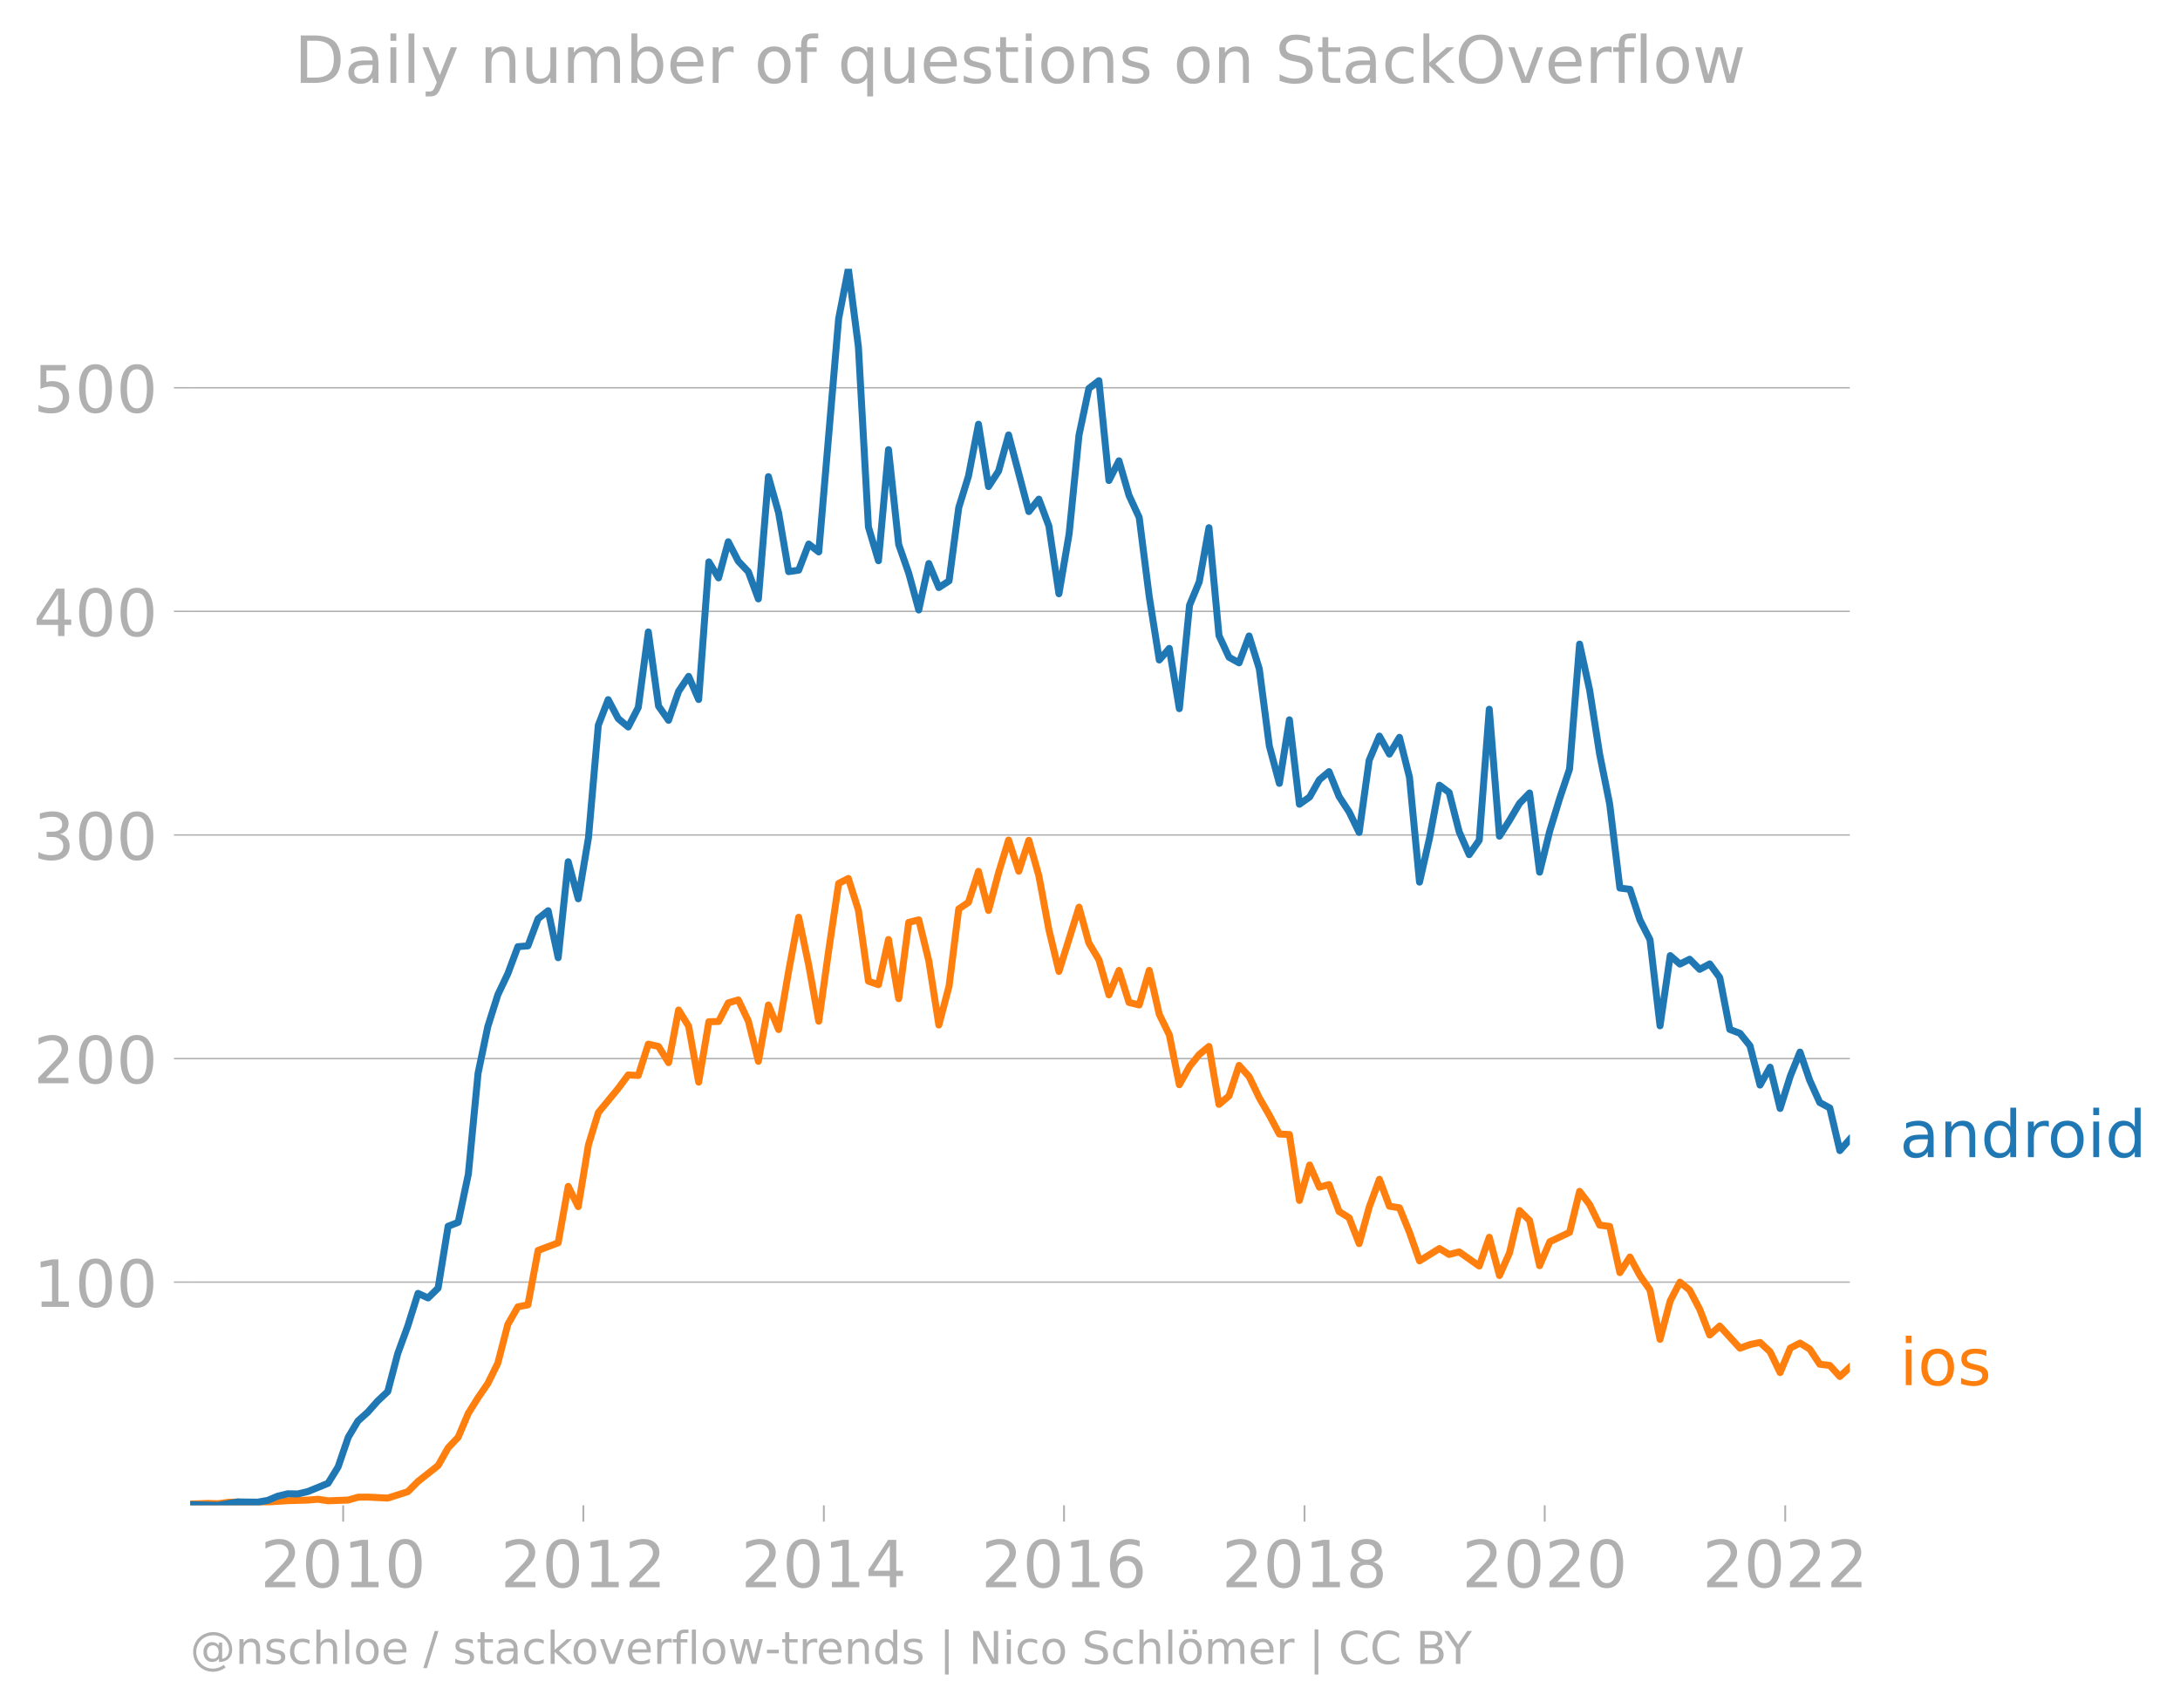
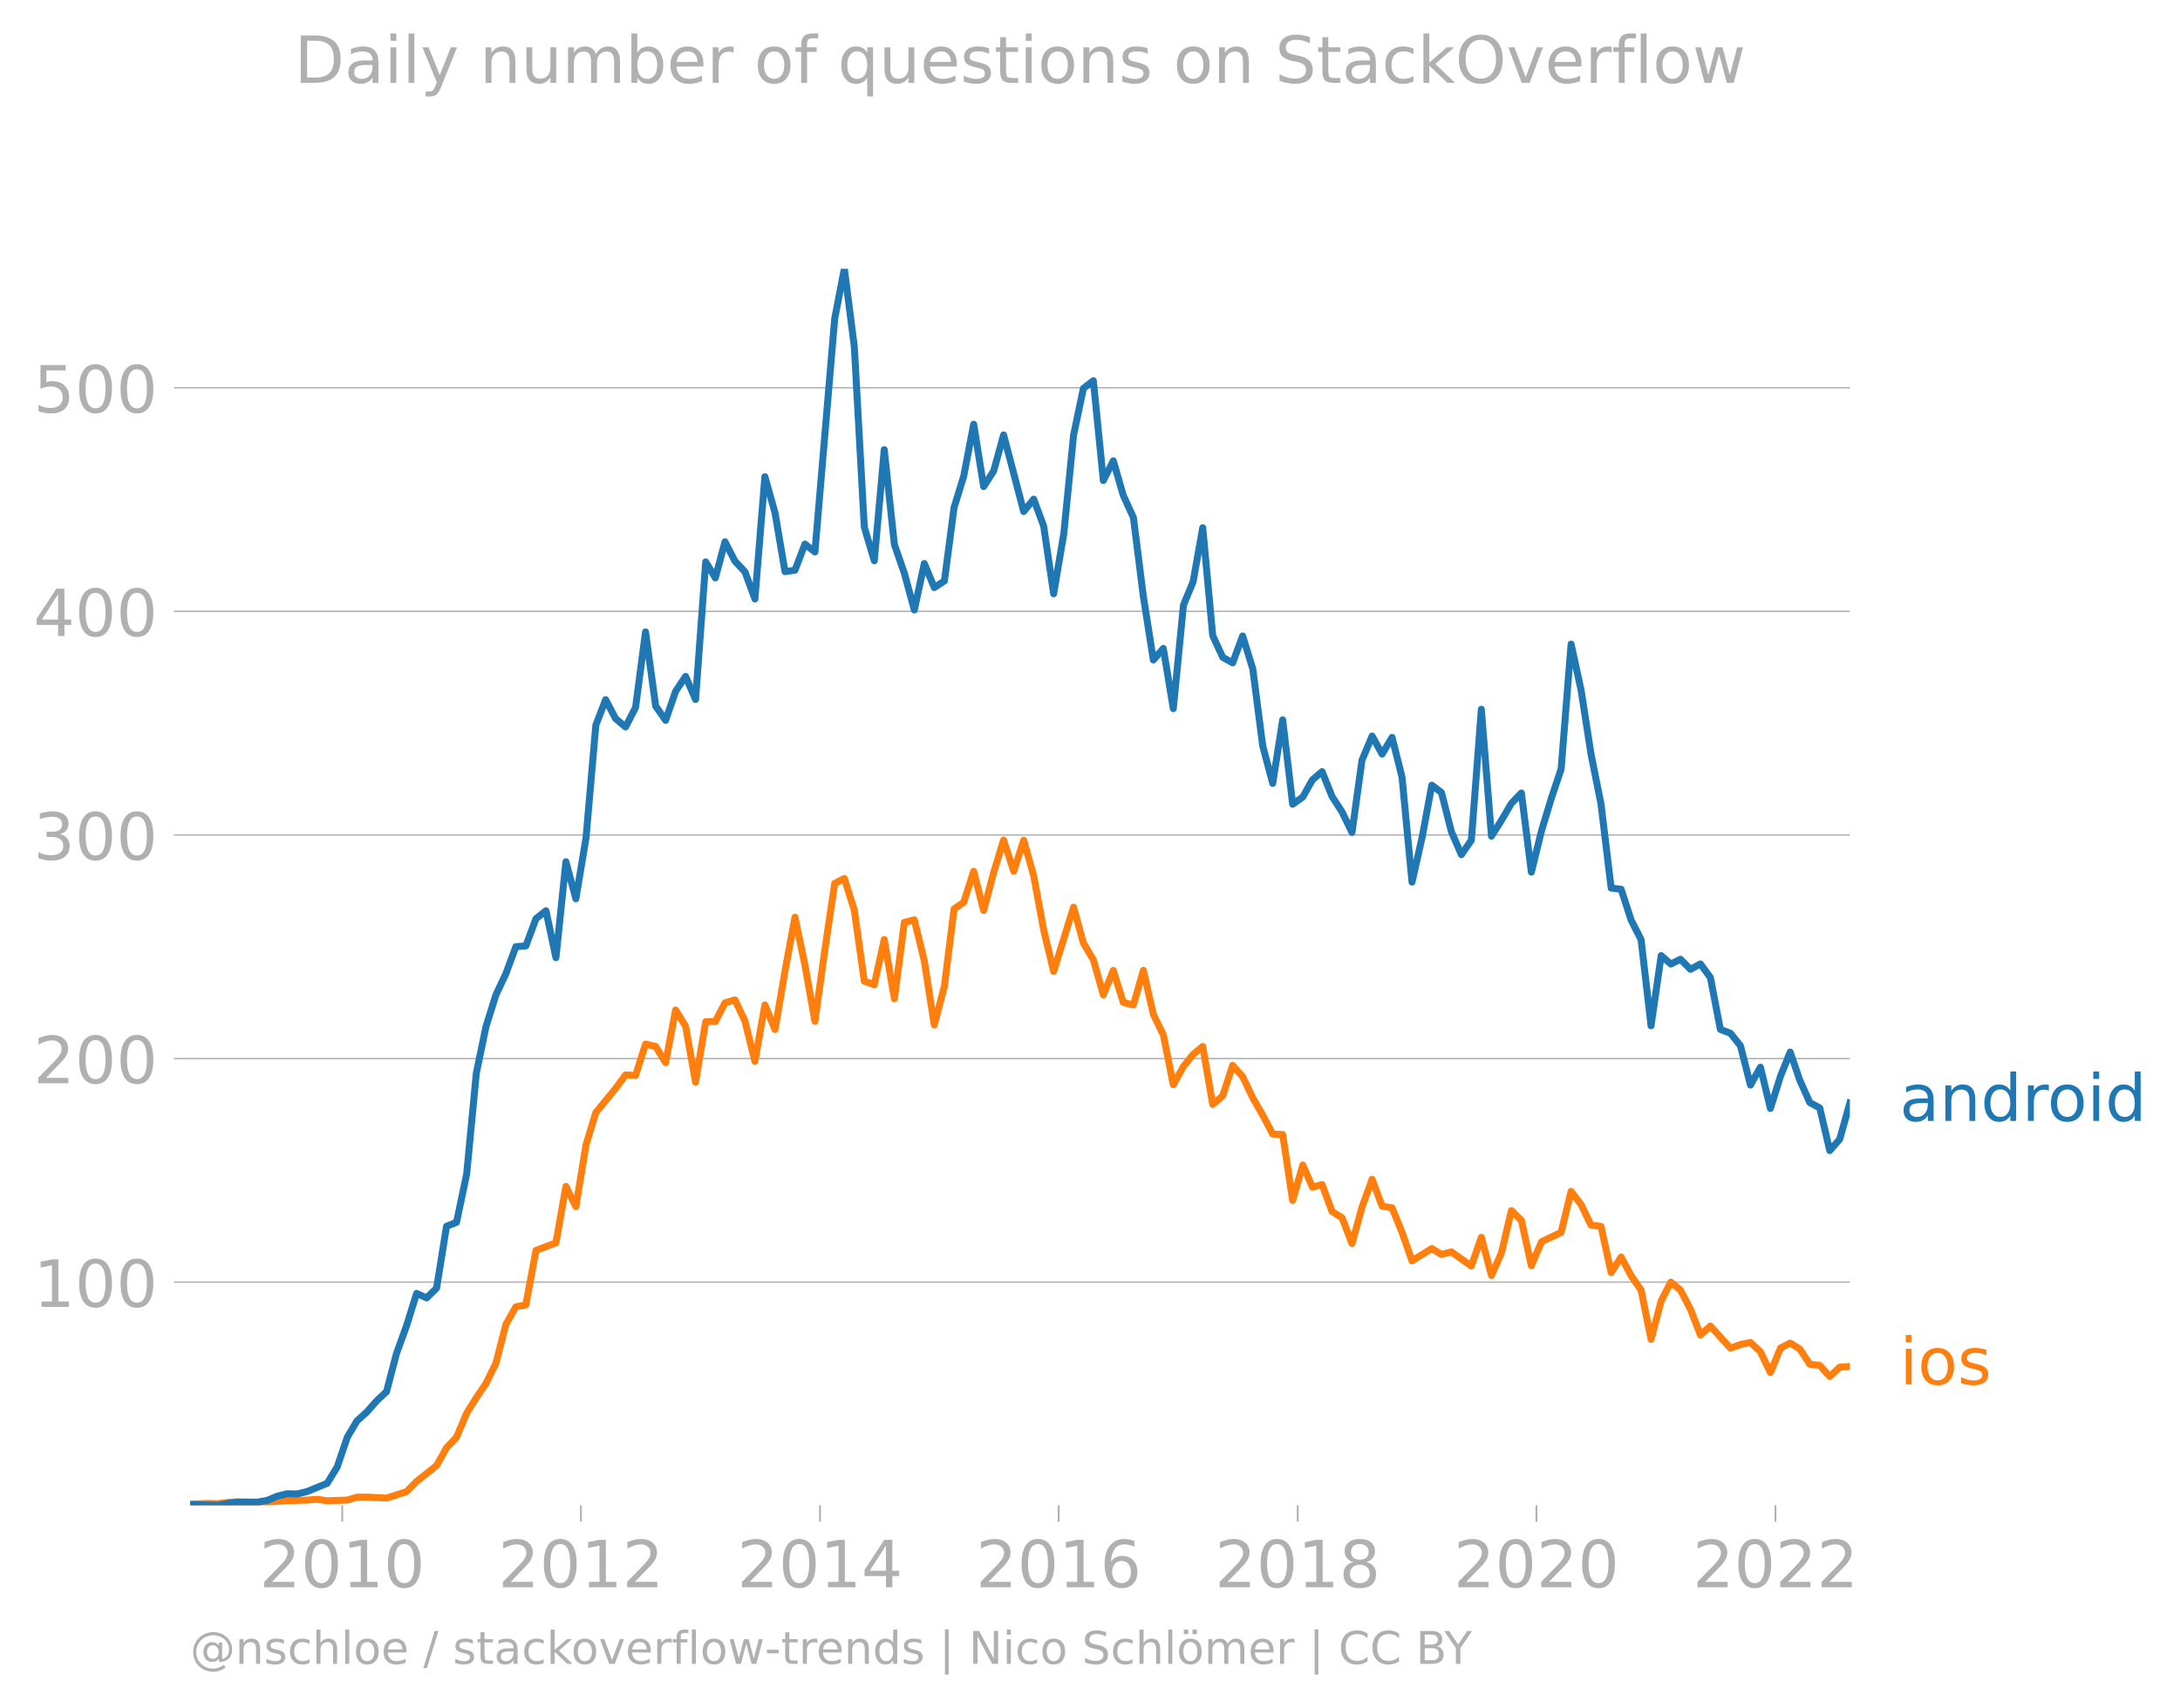
<svg xmlns="http://www.w3.org/2000/svg" xmlns:xlink="http://www.w3.org/1999/xlink" width="625.439" height="490.094" viewBox="0 0 469.08 367.57">
  <defs>
    <style>*{stroke-linejoin:round;stroke-linecap:butt}</style>
  </defs>
  <g id="figure_1">
    <path d="M0 367.57h469.08V0H0v367.57z" style="fill:none" id="patch_1" />
    <g id="axes_1">
      <path d="M40.922 323.95h357.12V57.838H40.923V323.95z" style="fill:none" id="patch_2" />
      <g id="matplotlib.axis_1">
        <g id="xtick_1">
          <g id="line2d_1">
            <defs>
-               <path id="m4c02240dfc" d="M0 0v3.5" style="stroke:#b0b0b0;stroke-width:.4" />
-             </defs>
-             <use xlink:href="#m4c02240dfc" x="73.842" y="323.95" style="fill:#b0b0b0;stroke:#b0b0b0;stroke-width:.4" />
-           </g>
-           <g style="fill:#b0b0b0" transform="matrix(.14 0 0 -.14 56.027 341.588)" id="text_1">
+               <path id="m4e373a9db2" d="M0 0v3.5" style="stroke:#b0b0b0;stroke-width:.4" />
+             </defs>
+             <use xlink:href="#m4e373a9db2" x="73.641" y="323.95" style="fill:#b0b0b0;stroke:#b0b0b0;stroke-width:.4" />
+           </g>
+           <g style="fill:#b0b0b0" transform="matrix(.14 0 0 -.14 55.826 341.588)" id="text_1">
            <defs>
              <path id="DejaVuSans-32" d="M1228 531h2203V0H469v531q359 372 979 998 621 627 780 809 303 340 423 576 121 236 121 464 0 372-261 606-261 235-680 235-297 0-627-103-329-103-704-313v638q381 153 712 231 332 78 607 78 725 0 1156-363 431-362 431-968 0-288-108-546-107-257-392-607-78-91-497-524-418-433-1181-1211z" transform="scale(.01563)" />
              <path id="DejaVuSans-30" d="M2034 4250q-487 0-733-480-245-479-245-1442 0-959 245-1439 246-480 733-480 491 0 736 480 246 480 246 1439 0 963-246 1442-245 480-736 480zm0 500q785 0 1199-621 414-620 414-1801 0-1178-414-1799Q2819-91 2034-91q-784 0-1198 620-414 621-414 1799 0 1181 414 1801 414 621 1198 621z" transform="scale(.01563)" />
              <path id="DejaVuSans-31" d="M794 531h1031v3560L703 3866v575l1116 225h631V531h1031V0H794v531z" transform="scale(.01563)" />
            </defs>
            <use xlink:href="#DejaVuSans-32" />
            <use xlink:href="#DejaVuSans-30" x="63.623" />
            <use xlink:href="#DejaVuSans-31" x="127.246" />
            <use xlink:href="#DejaVuSans-30" x="190.869" />
          </g>
        </g>
        <g id="xtick_2">
-           <use xlink:href="#m4c02240dfc" x="125.521" y="323.95" style="fill:#b0b0b0;stroke:#b0b0b0;stroke-width:.4" id="line2d_2" />
-           <g style="fill:#b0b0b0" transform="matrix(.14 0 0 -.14 107.706 341.588)" id="text_2">
+           <use xlink:href="#m4e373a9db2" x="125.005" y="323.95" style="fill:#b0b0b0;stroke:#b0b0b0;stroke-width:.4" id="line2d_2" />
+           <g style="fill:#b0b0b0" transform="matrix(.14 0 0 -.14 107.19 341.588)" id="text_2">
            <use xlink:href="#DejaVuSans-32" />
            <use xlink:href="#DejaVuSans-30" x="63.623" />
            <use xlink:href="#DejaVuSans-31" x="127.246" />
            <use xlink:href="#DejaVuSans-32" x="190.869" />
          </g>
        </g>
        <g id="xtick_3">
-           <use xlink:href="#m4c02240dfc" x="177.272" y="323.95" style="fill:#b0b0b0;stroke:#b0b0b0;stroke-width:.4" id="line2d_3" />
-           <g style="fill:#b0b0b0" transform="matrix(.14 0 0 -.14 159.457 341.588)" id="text_3">
+           <use xlink:href="#m4e373a9db2" x="176.439" y="323.95" style="fill:#b0b0b0;stroke:#b0b0b0;stroke-width:.4" id="line2d_3" />
+           <g style="fill:#b0b0b0" transform="matrix(.14 0 0 -.14 158.624 341.588)" id="text_3">
            <defs>
              <path id="DejaVuSans-34" d="M2419 4116 825 1625h1594v2491zm-166 550h794V1625h666v-525h-666V0h-628v1100H313v609l1940 2957z" transform="scale(.01563)" />
            </defs>
            <use xlink:href="#DejaVuSans-32" />
            <use xlink:href="#DejaVuSans-30" x="63.623" />
            <use xlink:href="#DejaVuSans-31" x="127.246" />
            <use xlink:href="#DejaVuSans-34" x="190.869" />
          </g>
        </g>
        <g id="xtick_4">
-           <use xlink:href="#m4c02240dfc" x="228.951" y="323.95" style="fill:#b0b0b0;stroke:#b0b0b0;stroke-width:.4" id="line2d_4" />
-           <g style="fill:#b0b0b0" transform="matrix(.14 0 0 -.14 211.136 341.588)" id="text_4">
+           <use xlink:href="#m4e373a9db2" x="227.803" y="323.95" style="fill:#b0b0b0;stroke:#b0b0b0;stroke-width:.4" id="line2d_4" />
+           <g style="fill:#b0b0b0" transform="matrix(.14 0 0 -.14 209.988 341.588)" id="text_4">
            <defs>
              <path id="DejaVuSans-36" d="M2113 2584q-425 0-674-291-248-290-248-796 0-503 248-796 249-292 674-292t673 292q248 293 248 796 0 506-248 796-248 291-673 291zm1253 1979v-575q-238 112-480 171-242 60-480 60-625 0-955-422-329-422-376-1275 184 272 462 417 279 145 613 145 703 0 1111-427 408-426 408-1160 0-719-425-1154Q2819-91 2113-91q-810 0-1238 620-428 621-428 1799 0 1106 525 1764t1409 658q238 0 480-47t505-140z" transform="scale(.01563)" />
            </defs>
            <use xlink:href="#DejaVuSans-32" />
            <use xlink:href="#DejaVuSans-30" x="63.623" />
            <use xlink:href="#DejaVuSans-31" x="127.246" />
            <use xlink:href="#DejaVuSans-36" x="190.869" />
          </g>
        </g>
        <g id="xtick_5">
-           <use xlink:href="#m4c02240dfc" x="280.702" y="323.95" style="fill:#b0b0b0;stroke:#b0b0b0;stroke-width:.4" id="line2d_5" />
-           <g style="fill:#b0b0b0" transform="matrix(.14 0 0 -.14 262.887 341.588)" id="text_5">
+           <use xlink:href="#m4e373a9db2" x="279.237" y="323.95" style="fill:#b0b0b0;stroke:#b0b0b0;stroke-width:.4" id="line2d_5" />
+           <g style="fill:#b0b0b0" transform="matrix(.14 0 0 -.14 261.422 341.588)" id="text_5">
            <defs>
              <path id="DejaVuSans-38" d="M2034 2216q-450 0-708-241-257-241-257-662 0-422 257-663 258-241 708-241t709 242q260 243 260 662 0 421-258 662-257 241-711 241zm-631 268q-406 100-633 378-226 279-226 679 0 559 398 884 399 325 1092 325 697 0 1094-325t397-884q0-400-227-679-226-278-629-378 456-106 710-416 255-309 255-755 0-679-414-1042Q2806-91 2034-91q-771 0-1186 362-414 363-414 1042 0 446 256 755 257 310 713 416zm-231 997q0-362 226-565 227-203 636-203 407 0 636 203 230 203 230 565 0 363-230 566-229 203-636 203-409 0-636-203-226-203-226-566z" transform="scale(.01563)" />
            </defs>
            <use xlink:href="#DejaVuSans-32" />
            <use xlink:href="#DejaVuSans-30" x="63.623" />
            <use xlink:href="#DejaVuSans-31" x="127.246" />
            <use xlink:href="#DejaVuSans-38" x="190.869" />
          </g>
        </g>
        <g id="xtick_6">
-           <use xlink:href="#m4c02240dfc" x="332.381" y="323.95" style="fill:#b0b0b0;stroke:#b0b0b0;stroke-width:.4" id="line2d_6" />
-           <g style="fill:#b0b0b0" transform="matrix(.14 0 0 -.14 314.566 341.588)" id="text_6">
+           <use xlink:href="#m4e373a9db2" x="330.601" y="323.95" style="fill:#b0b0b0;stroke:#b0b0b0;stroke-width:.4" id="line2d_6" />
+           <g style="fill:#b0b0b0" transform="matrix(.14 0 0 -.14 312.786 341.588)" id="text_6">
            <use xlink:href="#DejaVuSans-32" />
            <use xlink:href="#DejaVuSans-30" x="63.623" />
            <use xlink:href="#DejaVuSans-32" x="127.246" />
            <use xlink:href="#DejaVuSans-30" x="190.869" />
          </g>
        </g>
        <g id="xtick_7">
-           <use xlink:href="#m4c02240dfc" x="384.131" y="323.95" style="fill:#b0b0b0;stroke:#b0b0b0;stroke-width:.4" id="line2d_7" />
-           <g style="fill:#b0b0b0" transform="matrix(.14 0 0 -.14 366.316 341.588)" id="text_7">
+           <use xlink:href="#m4e373a9db2" x="382.035" y="323.95" style="fill:#b0b0b0;stroke:#b0b0b0;stroke-width:.4" id="line2d_7" />
+           <g style="fill:#b0b0b0" transform="matrix(.14 0 0 -.14 364.22 341.588)" id="text_7">
            <use xlink:href="#DejaVuSans-32" />
            <use xlink:href="#DejaVuSans-30" x="63.623" />
            <use xlink:href="#DejaVuSans-32" x="127.246" />
            <use xlink:href="#DejaVuSans-32" x="190.869" />
          </g>
        </g>
      </g>
      <g id="matplotlib.axis_2">
        <g id="ytick_1">
-           <path d="M40.922 275.924h357.12" clip-path="url(#p62a79c905d)" style="fill:none;stroke:#b0b0b0;stroke-width:.3;stroke-linecap:square" id="line2d_8" />
+           <path d="M40.922 275.924h357.12" clip-path="url(#p95ccae3b66)" style="fill:none;stroke:#b0b0b0;stroke-width:.3;stroke-linecap:square" id="line2d_8" />
          <g id="line2d_9">
            <defs>
-               <path id="m054d9aa430" d="M0 0h-3.5" style="stroke:#b0b0b0;stroke-width:.3" />
-             </defs>
-             <use xlink:href="#m054d9aa430" x="40.922" y="275.924" style="fill:#b0b0b0;stroke:#b0b0b0;stroke-width:.3" />
+               <path id="mbdb2535a47" d="M0 0h-3.5" style="stroke:#b0b0b0;stroke-width:.3" />
+             </defs>
+             <use xlink:href="#mbdb2535a47" x="40.922" y="275.924" style="fill:#b0b0b0;stroke:#b0b0b0;stroke-width:.3" />
          </g>
          <g style="fill:#b0b0b0" transform="matrix(.14 0 0 -.14 7.2 281.243)" id="text_8">
            <use xlink:href="#DejaVuSans-31" />
            <use xlink:href="#DejaVuSans-30" x="63.623" />
            <use xlink:href="#DejaVuSans-30" x="127.246" />
          </g>
        </g>
        <g id="ytick_2">
-           <path d="M40.922 227.806h357.12" clip-path="url(#p62a79c905d)" style="fill:none;stroke:#b0b0b0;stroke-width:.3;stroke-linecap:square" id="line2d_10" />
-           <use xlink:href="#m054d9aa430" x="40.922" y="227.806" style="fill:#b0b0b0;stroke:#b0b0b0;stroke-width:.3" id="line2d_11" />
+           <path d="M40.922 227.806h357.12" clip-path="url(#p95ccae3b66)" style="fill:none;stroke:#b0b0b0;stroke-width:.3;stroke-linecap:square" id="line2d_10" />
+           <use xlink:href="#mbdb2535a47" x="40.922" y="227.806" style="fill:#b0b0b0;stroke:#b0b0b0;stroke-width:.3" id="line2d_11" />
          <g style="fill:#b0b0b0" transform="matrix(.14 0 0 -.14 7.2 233.124)" id="text_9">
            <use xlink:href="#DejaVuSans-32" />
            <use xlink:href="#DejaVuSans-30" x="63.623" />
            <use xlink:href="#DejaVuSans-30" x="127.246" />
          </g>
        </g>
        <g id="ytick_3">
-           <path d="M40.922 179.687h357.12" clip-path="url(#p62a79c905d)" style="fill:none;stroke:#b0b0b0;stroke-width:.3;stroke-linecap:square" id="line2d_12" />
-           <use xlink:href="#m054d9aa430" x="40.922" y="179.687" style="fill:#b0b0b0;stroke:#b0b0b0;stroke-width:.3" id="line2d_13" />
+           <path d="M40.922 179.687h357.12" clip-path="url(#p95ccae3b66)" style="fill:none;stroke:#b0b0b0;stroke-width:.3;stroke-linecap:square" id="line2d_12" />
+           <use xlink:href="#mbdb2535a47" x="40.922" y="179.687" style="fill:#b0b0b0;stroke:#b0b0b0;stroke-width:.3" id="line2d_13" />
          <g style="fill:#b0b0b0" transform="matrix(.14 0 0 -.14 7.2 185.006)" id="text_10">
            <defs>
              <path id="DejaVuSans-33" d="M2597 2516q453-97 707-404 255-306 255-756 0-690-475-1069Q2609-91 1734-91q-293 0-604 58T488 141v609q262-153 574-231 313-78 654-78 593 0 904 234t311 681q0 413-289 645-289 233-804 233h-544v519h569q465 0 712 186t247 536q0 359-255 551-254 193-729 193-260 0-557-57-297-56-653-174v562q360 100 674 150t592 50q719 0 1137-327 419-326 419-882 0-388-222-655t-631-370z" transform="scale(.01563)" />
            </defs>
            <use xlink:href="#DejaVuSans-33" />
            <use xlink:href="#DejaVuSans-30" x="63.623" />
            <use xlink:href="#DejaVuSans-30" x="127.246" />
          </g>
        </g>
        <g id="ytick_4">
-           <path d="M40.922 131.568h357.12" clip-path="url(#p62a79c905d)" style="fill:none;stroke:#b0b0b0;stroke-width:.3;stroke-linecap:square" id="line2d_14" />
-           <use xlink:href="#m054d9aa430" x="40.922" y="131.568" style="fill:#b0b0b0;stroke:#b0b0b0;stroke-width:.3" id="line2d_15" />
+           <path d="M40.922 131.568h357.12" clip-path="url(#p95ccae3b66)" style="fill:none;stroke:#b0b0b0;stroke-width:.3;stroke-linecap:square" id="line2d_14" />
+           <use xlink:href="#mbdb2535a47" x="40.922" y="131.568" style="fill:#b0b0b0;stroke:#b0b0b0;stroke-width:.3" id="line2d_15" />
          <g style="fill:#b0b0b0" transform="matrix(.14 0 0 -.14 7.2 136.887)" id="text_11">
            <use xlink:href="#DejaVuSans-34" />
            <use xlink:href="#DejaVuSans-30" x="63.623" />
            <use xlink:href="#DejaVuSans-30" x="127.246" />
          </g>
        </g>
        <g id="ytick_5">
-           <path d="M40.922 83.45h357.12" clip-path="url(#p62a79c905d)" style="fill:none;stroke:#b0b0b0;stroke-width:.3;stroke-linecap:square" id="line2d_16" />
-           <use xlink:href="#m054d9aa430" x="40.922" y="83.449" style="fill:#b0b0b0;stroke:#b0b0b0;stroke-width:.3" id="line2d_17" />
+           <path d="M40.922 83.45h357.12" clip-path="url(#p95ccae3b66)" style="fill:none;stroke:#b0b0b0;stroke-width:.3;stroke-linecap:square" id="line2d_16" />
+           <use xlink:href="#mbdb2535a47" x="40.922" y="83.449" style="fill:#b0b0b0;stroke:#b0b0b0;stroke-width:.3" id="line2d_17" />
          <g style="fill:#b0b0b0" transform="matrix(.14 0 0 -.14 7.2 88.768)" id="text_12">
            <defs>
              <path id="DejaVuSans-35" d="M691 4666h2478v-532H1269V2991q137 47 274 70 138 23 276 23 781 0 1237-428 457-428 457-1159 0-753-469-1171Q2575-91 1722-91q-294 0-599 50Q819 9 494 109v635q281-153 581-228t634-75q541 0 856 284 316 284 316 772 0 487-316 771-315 285-856 285-253 0-505-56-251-56-513-175v2344z" transform="scale(.01563)" />
            </defs>
            <use xlink:href="#DejaVuSans-35" />
            <use xlink:href="#DejaVuSans-30" x="63.623" />
            <use xlink:href="#DejaVuSans-30" x="127.246" />
          </g>
        </g>
      </g>
-       <path d="m40.922 323.682 3.823-.136 2.16.062 2.194-.295 2.089-.078 2.088.265 8.637-.544 4.354-.132 2.159-.178 2.16.338 4.353-.167 2.088-.613 2.089-.024 4.318.218 4.319-1.382 2.194-2.204 4.319-3.415 2.159-3.817 2.16-2.283 2.194-5.169 2.088-3.337 2.089-3.043 2.159-4.389 2.159-8.339 2.16-3.787 2.158-.42 2.195-11.719 4.319-1.63 2.159-12.15 2.159 4.359 2.195-13.303 2.123-6.933 4.283-5.2 2.16-2.908 2.159.118 2.16-6.746 2.194.497 2.159 3.49 2.16-11.329 2.158 3.485 2.16 12.037 2.194-13.007 2.089-.042 2.088-4.01 2.16-.64 2.158 4.552 2.16 8.665 2.159-12.126 2.194 5.293 2.16-12.559 2.159-11.61 2.16 10.31 2.158 12.074 2.195-15.616 2.088-14.047 2.089-1.071 2.159 6.824 2.16 15.28 2.158.76 2.16-9.717 2.194 12.728 2.16-16.42 2.159-.546 2.159 8.822 2.16 13.81 2.194-8.351 2.088-16.62 2.089-1.432 2.159-6.67 2.159 8.424 2.16-8.12 2.158-7.03 2.195 6.705 2.16-6.652 2.158 7.63 2.16 11.617 2.159 8.966 4.318-13.82 2.124 7.704 2.16 3.614 2.159 7.546 2.159-5.252 2.159 6.882 2.195.544 2.159-7.442 2.159 9.46 2.16 4.414 2.158 10.735 2.195-3.927 2.088-2.584 2.089-1.731 2.16 12.472 2.158-1.824 2.16-6.565 2.159 2.405 2.194 4.58 2.16 3.73 2.159 4.061 2.159.093 2.16 14.188 2.194-7.622 2.088 4.775 2.089-.568 2.159 5.796 2.16 1.344 2.158 5.569 2.16-7.82 2.194-6.022 2.16 5.79 2.159.34 2.159 5.29 2.159 6.135 4.283-2.656 2.088 1.275 2.16-.552 4.318 3.048 2.16-6.19 2.194 8.226 2.16-4.875 2.158-9.095 2.16 2.134 2.159 9.725 2.194-5.153 4.248-2.018 2.16-8.826 2.158 2.834 2.16 4.432 2.159.272 2.195 9.95 2.159-3.357 2.159 4.008 2.16 3.081 2.158 10.625 2.195-8.289 2.088-4.02 2.089 1.708 2.16 4.115 2.158 5.555 2.16-1.93 4.353 4.77 2.16-.793 2.159-.448 2.159 2.004 2.16 4.484 2.194-5.278 2.088-1.074 2.089 1.292 2.159 3.255 2.16.268 2.158 2.378 2.16-2.005h0" clip-path="url(#p62a79c905d)" style="fill:none;stroke:#ff7f0e;stroke-width:1.5;stroke-linecap:square" id="line2d_18" />
-       <path d="m40.922 323.802 5.983.148 4.283-.732 4.247.055 2.16-.379 2.159-.904 2.159-.524 2.195.031 2.159-.518 4.318-1.764 2.16-3.507 2.194-6.411 2.088-3.505 2.089-1.866 2.159-2.435 2.16-2.02 2.158-8.213 2.16-5.912 2.194-7 2.16.979 2.159-2.112 2.159-13.318 2.16-.839 2.194-10.384 2.088-21.687 2.089-10.04 2.159-6.853 2.159-4.556 2.16-5.806 2.158-.17 2.195-5.852 2.16-1.709 2.159 10.107 2.159-20.661 2.159 7.979 2.195-13.116 2.123-24.233 2.124-5.508 2.16 4.082 2.159 1.801 2.159-4.207 2.16-16.251 2.194 15.957 2.159 3.069 2.16-6.251 2.158-3.212 2.16 4.981 2.194-29.616 2.089 3.447 2.088-7.778 2.16 4.184 2.158 2.273 2.16 5.843 2.159-26.316 2.194 7.792 2.16 12.654 2.159-.314 2.16-5.62 2.158 1.693 4.283-50.211 2.089-10.73 2.159 16.775 2.16 38.81 2.158 7.255 2.16-23.91 2.194 20.412 2.16 6.177 2.159 7.917 2.159-10.002 2.16 5.175 2.194-1.428 2.088-15.774 2.089-6.764 2.159-11.187 2.159 13.422 2.16-3.333 2.158-7.781 4.354 16.49 2.16-2.675 2.159 5.787 2.159 14.578 2.194-12.884 2.124-21.243 2.124-10.065 2.16-1.663 2.159 21.485 2.159-4.243 2.159 7.44 2.195 4.766 2.159 17.034 2.159 13.622 2.16-2.49 2.158 12.967 2.195-22.274 2.088-5.023 2.089-11.648 2.16 23.219 2.158 4.66 2.16 1.21 2.159-5.79 2.194 7.078 2.16 16.597 2.159 8.052 2.159-13.682 2.16 18.168 2.194-1.552 2.088-3.71 2.089-1.754 2.159 5.352 2.16 3.31 2.158 4.421 2.16-15.535 2.194-5.2 2.16 3.878 2.159-3.599 2.159 8.587 2.159 22.566 2.195-9.67 2.088-11.188 2.088 1.564 2.16 8.453 2.159 4.927 2.16-3.114 2.158-28.178 2.195 27.319 2.16-3.408 2.158-3.655 2.16-2.231 2.159 17.04 2.194-8.91 2.124-6.965 2.124-6.322 2.16-26.89 2.158 9.877 2.16 13.829 2.159 10.727 2.195 18.068 2.159.269 2.159 6.607 2.16 4.235 2.158 18.536 2.195-15.103 2.088 1.82 2.089-1.043 2.16 2.174 2.158-1.166 2.16 2.93 2.159 11.165 2.194.838 2.16 2.69 2.159 8.455 2.159-3.852 2.16 8.88 2.194-6.969 2.088-5.163 2.089 6.08 2.159 4.775 2.16 1.17 2.158 9.175 2.16-2.455h0" clip-path="url(#p62a79c905d)" style="fill:none;stroke:#1f77b4;stroke-width:1.5;stroke-linecap:square" id="line2d_19" />
-       <g style="fill:#1f77b4" transform="matrix(.14 0 0 -.14 408.756 249.022)" id="text_13">
+       <path d="m40.922 323.682 3.8-.136 2.146.062 2.181-.295 2.076-.078 2.076.265 8.584-.544 4.327-.132 2.146-.178 2.146.338 4.327-.167 2.076-.613 2.076-.024 4.292.218 4.292-1.382 2.18-2.204 4.293-3.415 2.146-3.817 2.146-2.283 2.181-5.169 2.076-3.337 2.076-3.043 2.146-4.389 2.146-8.339 2.146-3.787 2.146-.42 2.18-11.719 4.293-1.63 2.146-12.15 2.146 4.359 2.181-13.303 2.111-6.933 4.257-5.2 2.146-2.908 2.146.118 2.146-6.746 2.181.497 2.146 3.49 2.146-11.329 2.146 3.485 2.146 12.037 2.181-13.007 2.076-.042 2.076-4.01 2.146-.64 2.146 4.552 2.146 8.665 2.146-12.126 2.181 5.293 2.146-12.559 2.146-11.61 2.146 10.31 2.146 12.074 2.181-15.616 2.076-14.047 2.076-1.071 2.146 6.824 2.146 15.28 2.146.76 2.146-9.717 2.181 12.728 2.146-16.42 2.146-.546 2.146 8.822 2.146 13.81 2.181-8.351 2.076-16.62 2.076-1.432 2.146-6.67 2.146 8.424 2.146-8.12 2.146-7.03 2.181 6.705 2.146-6.652 2.146 7.63 2.146 11.617 2.146 8.966 4.292-13.82 2.111 7.704 2.146 3.614 2.146 7.546 2.146-5.252 2.146 6.882 2.181.544 2.146-7.442 2.146 9.46 2.146 4.414 2.146 10.735 2.182-3.927 2.075-2.584 2.076-1.731 2.146 12.472 2.146-1.824 2.146-6.565 2.146 2.405 2.181 4.58 2.146 3.73 2.146 4.061 2.146.093 2.146 14.188 2.182-7.622 2.075 4.775 2.076-.568 2.146 5.796 2.146 1.344 2.146 5.569 2.146-7.82 2.181-6.022 2.146 5.79 2.146.34 2.146 5.29 2.146 6.135 4.257-2.656 2.076 1.275 2.146-.552 4.292 3.048 2.146-6.19 2.181 8.226 2.146-4.875 2.146-9.095 2.146 2.134 2.146 9.725 2.182-5.153 4.221-2.018 2.146-8.826 2.146 2.834 2.146 4.432 2.146.272 2.182 9.95 2.146-3.357 2.146 4.008 2.146 3.081 2.146 10.625 2.18-8.289 2.077-4.02 2.075 1.708 2.146 4.115 2.146 5.555 2.146-1.93 4.328 4.77 2.146-.793 2.146-.448 2.146 2.004 2.146 4.484 2.18-5.278 2.077-1.074 2.075 1.292 2.146 3.255 2.146.268 2.146 2.378 2.146-2.005 2.182-.155h0" clip-path="url(#p95ccae3b66)" style="fill:none;stroke:#ff7f0e;stroke-width:1.5;stroke-linecap:square" id="line2d_18" />
+       <path d="m40.922 323.802 5.946.148 4.257-.732 4.222.055 2.146-.379 2.146-.904 2.146-.524 2.18.031 2.147-.518 4.292-1.764 2.146-3.507 2.181-6.411 2.076-3.505 2.076-1.866 2.146-2.435 2.146-2.02 2.146-8.213 2.146-5.912 2.18-7 2.147.979 2.146-2.112 2.146-13.318 2.146-.839 2.181-10.384 2.076-21.687 2.076-10.04 2.146-6.853 2.146-4.556 2.146-5.806 2.146-.17 2.18-5.852 2.147-1.709 2.146 10.107 2.146-20.661 2.146 7.979 2.181-13.116 2.111-24.233 2.11-5.508 2.147 4.082 2.146 1.801 2.146-4.207 2.146-16.251 2.181 15.957 2.146 3.069 2.146-6.251 2.146-3.212 2.146 4.981 2.181-29.616 2.076 3.447L156 116.59l2.146 4.184 2.146 2.273 2.146 5.843 2.146-26.316 2.181 7.792 2.146 12.654 2.146-.314 2.146-5.62 2.146 1.693 4.257-50.211 2.076-10.73 2.146 16.775 2.146 38.81 2.146 7.255 2.146-23.91 2.181 20.412 2.146 6.177 2.146 7.917 2.146-10.002 2.146 5.175 2.181-1.428 2.076-15.774 2.076-6.764 2.146-11.187 2.146 13.422 2.146-3.333 2.146-7.781 4.327 16.49 2.146-2.675 2.146 5.787 2.146 14.578 2.181-12.884 2.111-21.243 2.111-10.065 2.146-1.663 2.146 21.485 2.146-4.243 2.146 7.44 2.181 4.766 2.146 17.034 2.146 13.622 2.146-2.49 2.146 12.967 2.182-22.274 2.075-5.023 2.076-11.648 2.146 23.219 2.146 4.66 2.146 1.21 2.146-5.79 2.181 7.078 2.146 16.597 2.146 8.052L276 154.906l2.146 18.168 2.182-1.552 2.075-3.71 2.076-1.754 2.146 5.352 2.146 3.31 2.146 4.421 2.146-15.535 2.181-5.2 2.146 3.878 2.146-3.599 2.146 8.587 2.146 22.566 2.182-9.67 2.075-11.188 2.076 1.564 2.146 8.453 2.146 4.927 2.146-3.114 2.146-28.178 2.181 27.319 2.146-3.408 2.146-3.655 2.146-2.231 2.146 17.04 2.182-8.91 2.11-6.965 2.111-6.322 2.146-26.89 2.146 9.877 2.146 13.829 2.146 10.727 2.182 18.068 2.146.269 2.146 6.607 2.146 4.235 2.146 18.536 2.18-15.103 2.077 1.82 2.075-1.043 2.146 2.174 2.146-1.166 2.146 2.93 2.146 11.165 2.182.838 2.146 2.69 2.146 8.455 2.146-3.852 2.146 8.88 2.18-6.969 2.077-5.163 2.075 6.08 2.146 4.775 2.146 1.17 2.146 9.175 2.146-2.455 2.182-7.792h0" clip-path="url(#p95ccae3b66)" style="fill:none;stroke:#1f77b4;stroke-width:1.5;stroke-linecap:square" id="line2d_19" />
+       <g style="fill:#1f77b4" transform="matrix(.14 0 0 -.14 408.756 241.23)" id="text_13">
        <defs>
          <path id="DejaVuSans-61" d="M2194 1759q-697 0-966-159t-269-544q0-306 202-486 202-179 548-179 479 0 768 339t289 901v128h-572zm1147 238V0h-575v531q-197-318-491-470T1556-91q-537 0-855 302-317 302-317 808 0 590 395 890 396 300 1180 300h807v57q0 397-261 614t-733 217q-300 0-585-72-284-72-546-216v532q315 122 612 182 297 61 578 61 760 0 1135-394 375-393 375-1193z" transform="scale(.01563)" />
          <path id="DejaVuSans-6e" d="M3513 2113V0h-575v2094q0 497-194 743-194 247-581 247-466 0-735-297-269-296-269-809V0H581v3500h578v-544q207 316 486 472 280 156 646 156 603 0 912-373 310-373 310-1098z" transform="scale(.01563)" />
          <path id="DejaVuSans-64" d="M2906 2969v1894h575V0h-575v525q-181-312-458-464-276-152-664-152-634 0-1033 506-398 507-398 1332t398 1331q399 506 1033 506 388 0 664-152 277-151 458-463zM947 1747q0-634 261-995t717-361q456 0 718 361 263 361 263 995t-263 995q-262 361-718 361t-717-361q-261-361-261-995z" transform="scale(.01563)" />
          <path id="DejaVuSans-72" d="M2631 2963q-97 56-211 82-114 27-251 27-488 0-749-317t-261-911V0H581v3500h578v-544q182 319 472 473 291 155 707 155 59 0 131-8 72-7 159-23l3-590z" transform="scale(.01563)" />
          <path id="DejaVuSans-6f" d="M1959 3097q-462 0-731-361t-269-989q0-628 267-989 268-361 733-361 460 0 728 362 269 363 269 988 0 622-269 986-268 364-728 364zm0 487q750 0 1178-488 429-487 429-1349 0-859-429-1349Q2709-91 1959-91q-753 0-1180 489-426 490-426 1349 0 862 426 1349 427 488 1180 488z" transform="scale(.01563)" />
          <path id="DejaVuSans-69" d="M603 3500h575V0H603v3500zm0 1363h575v-729H603v729z" transform="scale(.01563)" />
        </defs>
        <use xlink:href="#DejaVuSans-61" />
        <use xlink:href="#DejaVuSans-6e" x="61.279" />
        <use xlink:href="#DejaVuSans-64" x="124.658" />
        <use xlink:href="#DejaVuSans-72" x="188.135" />
        <use xlink:href="#DejaVuSans-6f" x="226.998" />
        <use xlink:href="#DejaVuSans-69" x="288.18" />
        <use xlink:href="#DejaVuSans-64" x="315.963" />
      </g>
-       <g style="fill:#ff7f0e" transform="matrix(.14 0 0 -.14 408.756 298.088)" id="text_14">
+       <g style="fill:#ff7f0e" transform="matrix(.14 0 0 -.14 408.756 297.933)" id="text_14">
        <defs>
          <path id="DejaVuSans-73" d="M2834 3397v-544q-243 125-506 187-262 63-544 63-428 0-642-131t-214-394q0-200 153-314t616-217l197-44q612-131 870-370t258-667q0-488-386-773Q2250-91 1575-91q-281 0-586 55T347 128v594q319-166 628-249 309-82 613-82 406 0 624 139 219 139 219 392 0 234-158 359-157 125-692 241l-200 47q-534 112-772 345-237 233-237 639 0 494 350 762 350 269 994 269 318 0 599-47 282-46 519-140z" transform="scale(.01563)" />
        </defs>
        <use xlink:href="#DejaVuSans-69" />
        <use xlink:href="#DejaVuSans-6f" x="27.783" />
        <use xlink:href="#DejaVuSans-73" x="88.965" />
      </g>
      <g style="fill:#b0b0b0" transform="matrix(.09716 0 0 -.09716 40.922 358.08)" id="text_15">
        <defs>
          <path id="DejaVuSans-40" d="M2381 1678q0-447 222-702 222-254 610-254 384 0 604 256 221 256 221 700 0 438-225 695-225 258-607 258-378 0-602-256-223-256-223-697zm1703-934q-187-241-429-355t-564-114q-538 0-874 389t-336 1014q0 625 337 1015 338 391 873 391 322 0 565-117 244-117 428-354v409h447V722q457 69 714 417 258 349 258 902 0 334-99 628-98 294-298 544-325 409-792 626t-1017 217q-384 0-738-102-353-101-653-301-490-319-767-836-276-517-276-1120 0-497 179-932 180-434 521-765 328-325 759-495 431-171 922-171 403 0 792 136t714 389l281-347q-390-303-851-464t-936-161q-578 0-1091 205-512 205-912 595Q841 78 631 592q-209 514-209 1105 0 569 212 1084 213 516 607 907 403 396 931 607t1119 211q662 0 1229-272 568-271 952-771 234-307 357-666 124-359 124-744 0-822-497-1297T4084 263v481z" transform="scale(.01563)" />
          <path id="DejaVuSans-63" d="M3122 3366v-538q-244 135-489 202t-495 67q-560 0-870-355-309-354-309-995t309-996q310-354 870-354 250 0 495 67t489 202V134Q2881 22 2623-34q-257-57-548-57-791 0-1257 497-465 497-465 1341 0 856 470 1346 471 491 1290 491 265 0 518-55 253-54 491-163z" transform="scale(.01563)" />
          <path id="DejaVuSans-68" d="M3513 2113V0h-575v2094q0 497-194 743-194 247-581 247-466 0-735-297-269-296-269-809V0H581v4863h578V2956q207 316 486 472 280 156 646 156 603 0 912-373 310-373 310-1098z" transform="scale(.01563)" />
          <path id="DejaVuSans-6c" d="M603 4863h575V0H603v4863z" transform="scale(.01563)" />
          <path id="DejaVuSans-65" d="M3597 1894v-281H953q38-594 358-905t892-311q331 0 642 81t618 244V178Q3153 47 2828-22t-659-69q-838 0-1327 487-489 488-489 1320 0 859 464 1363 464 505 1252 505 706 0 1117-455 411-454 411-1235zm-575 169q-6 471-264 752-258 282-683 282-481 0-770-272t-333-766l2050 4z" transform="scale(.01563)" />
          <path id="DejaVuSans-2f" d="M1625 4666h531L531-594H0l1625 5260z" transform="scale(.01563)" />
          <path id="DejaVuSans-74" d="M1172 4494v-994h1184v-447H1172V1153q0-428 117-550t477-122h590V0h-590q-666 0-919 248-253 249-253 905v1900H172v447h422v994h578z" transform="scale(.01563)" />
          <path id="DejaVuSans-6b" d="M581 4863h578V1991l1716 1509h734L1753 1863 3688 0h-750L1159 1709V0H581v4863z" transform="scale(.01563)" />
          <path id="DejaVuSans-76" d="M191 3500h609L1894 563l1094 2937h609L2284 0h-781L191 3500z" transform="scale(.01563)" />
          <path id="DejaVuSans-66" d="M2375 4863v-479h-550q-309 0-430-125-120-125-120-450v-309h947v-447h-947V0H697v3053H147v447h550v244q0 584 272 851 272 268 862 268h544z" transform="scale(.01563)" />
          <path id="DejaVuSans-77" d="M269 3500h575l719-2731 715 2731h678l719-2731 716 2731h575L4050 0h-678l-753 2869L1863 0h-679L269 3500z" transform="scale(.01563)" />
          <path id="DejaVuSans-2d" d="M313 2009h1684v-512H313v512z" transform="scale(.01563)" />
          <path id="DejaVuSans-7c" d="M1344 4891v-6400H813v6400h531z" transform="scale(.01563)" />
          <path id="DejaVuSans-4e" d="M628 4666h850L3547 763v3903h612V0h-850L1241 3903V0H628v4666z" transform="scale(.01563)" />
          <path id="DejaVuSans-53" d="M3425 4513v-616q-359 172-678 256-319 85-616 85-515 0-795-200t-280-569q0-310 186-468 186-157 705-254l381-78q706-135 1042-474t336-907q0-679-455-1029Q2797-91 1919-91q-331 0-705 75-373 75-773 222v650q384-215 753-325 369-109 725-109 540 0 834 212 294 213 294 607 0 343-211 537t-692 291l-385 75q-706 140-1022 440-315 300-315 835 0 619 436 975t1201 356q329 0 669-60 341-59 697-177z" transform="scale(.01563)" />
          <path id="DejaVuSans-f6" d="M1959 3097q-462 0-731-361t-269-989q0-628 267-989 268-361 733-361 460 0 728 362 269 363 269 988 0 622-269 986-268 364-728 364zm0 487q750 0 1178-488 429-487 429-1349 0-859-429-1349Q2709-91 1959-91q-753 0-1180 489-426 490-426 1349 0 862 426 1349 427 488 1180 488zm295 1266h634v-631h-634v631zm-1222 0h634v-631h-634v631z" transform="scale(.01563)" />
          <path id="DejaVuSans-6d" d="M3328 2828q216 388 516 572t706 184q547 0 844-383 297-382 297-1088V0h-578v2094q0 503-179 746-178 244-543 244-447 0-707-297-259-296-259-809V0h-578v2094q0 506-178 748t-550 242q-441 0-701-298-259-298-259-808V0H581v3500h578v-544q197 322 472 475t653 153q382 0 649-194 267-193 395-562z" transform="scale(.01563)" />
          <path id="DejaVuSans-43" d="M4122 4306v-665q-319 297-680 443-361 147-767 147-800 0-1225-489t-425-1414q0-922 425-1411t1225-489q406 0 767 147t680 444V359q-331-225-702-338-370-112-782-112-1060 0-1670 648-609 649-609 1771 0 1125 609 1773 610 649 1670 649 418 0 788-111 371-111 696-333z" transform="scale(.01563)" />
          <path id="DejaVuSans-42" d="M1259 2228V519h1013q509 0 754 211 246 211 246 645 0 438-246 645-245 208-754 208H1259zm0 1919V2741h935q462 0 688 173 227 174 227 530 0 353-227 528-226 175-688 175h-935zm-631 519h1613q722 0 1112-300 391-300 391-853 0-429-200-682t-588-315q466-100 724-418 258-317 258-792 0-625-425-966Q3088 0 2303 0H628v4666z" transform="scale(.01563)" />
          <path id="DejaVuSans-59" d="M-13 4666h679l1293-1919 1285 1919h678L2272 2222V0h-634v2222L-13 4666z" transform="scale(.01563)" />
        </defs>
        <use xlink:href="#DejaVuSans-40" />
        <use xlink:href="#DejaVuSans-6e" x="100" />
        <use xlink:href="#DejaVuSans-73" x="163.379" />
        <use xlink:href="#DejaVuSans-63" x="215.479" />
        <use xlink:href="#DejaVuSans-68" x="270.459" />
        <use xlink:href="#DejaVuSans-6c" x="333.838" />
        <use xlink:href="#DejaVuSans-6f" x="361.621" />
        <use xlink:href="#DejaVuSans-65" x="422.803" />
        <use xlink:href="#DejaVuSans-20" x="484.326" />
        <use xlink:href="#DejaVuSans-2f" x="516.113" />
        <use xlink:href="#DejaVuSans-20" x="549.805" />
        <use xlink:href="#DejaVuSans-73" x="581.592" />
        <use xlink:href="#DejaVuSans-74" x="633.691" />
        <use xlink:href="#DejaVuSans-61" x="672.9" />
        <use xlink:href="#DejaVuSans-63" x="734.18" />
        <use xlink:href="#DejaVuSans-6b" x="789.16" />
        <use xlink:href="#DejaVuSans-6f" x="843.445" />
        <use xlink:href="#DejaVuSans-76" x="904.627" />
        <use xlink:href="#DejaVuSans-65" x="963.807" />
        <use xlink:href="#DejaVuSans-72" x="1025.33" />
        <use xlink:href="#DejaVuSans-66" x="1066.443" />
        <use xlink:href="#DejaVuSans-6c" x="1101.648" />
        <use xlink:href="#DejaVuSans-6f" x="1129.432" />
        <use xlink:href="#DejaVuSans-77" x="1190.613" />
        <use xlink:href="#DejaVuSans-2d" x="1272.4" />
        <use xlink:href="#DejaVuSans-74" x="1308.484" />
        <use xlink:href="#DejaVuSans-72" x="1347.693" />
        <use xlink:href="#DejaVuSans-65" x="1386.557" />
        <use xlink:href="#DejaVuSans-6e" x="1448.08" />
        <use xlink:href="#DejaVuSans-64" x="1511.459" />
        <use xlink:href="#DejaVuSans-73" x="1574.936" />
        <use xlink:href="#DejaVuSans-20" x="1627.035" />
        <use xlink:href="#DejaVuSans-7c" x="1658.822" />
        <use xlink:href="#DejaVuSans-20" x="1692.514" />
        <use xlink:href="#DejaVuSans-4e" x="1724.301" />
        <use xlink:href="#DejaVuSans-69" x="1799.105" />
        <use xlink:href="#DejaVuSans-63" x="1826.889" />
        <use xlink:href="#DejaVuSans-6f" x="1881.869" />
        <use xlink:href="#DejaVuSans-20" x="1943.051" />
        <use xlink:href="#DejaVuSans-53" x="1974.838" />
        <use xlink:href="#DejaVuSans-63" x="2038.314" />
        <use xlink:href="#DejaVuSans-68" x="2093.295" />
        <use xlink:href="#DejaVuSans-6c" x="2156.674" />
        <use xlink:href="#DejaVuSans-f6" x="2184.457" />
        <use xlink:href="#DejaVuSans-6d" x="2245.639" />
        <use xlink:href="#DejaVuSans-65" x="2343.051" />
        <use xlink:href="#DejaVuSans-72" x="2404.574" />
        <use xlink:href="#DejaVuSans-20" x="2445.688" />
        <use xlink:href="#DejaVuSans-7c" x="2477.475" />
        <use xlink:href="#DejaVuSans-20" x="2511.166" />
        <use xlink:href="#DejaVuSans-43" x="2542.953" />
        <use xlink:href="#DejaVuSans-43" x="2612.777" />
        <use xlink:href="#DejaVuSans-20" x="2682.602" />
        <use xlink:href="#DejaVuSans-42" x="2714.389" />
        <use xlink:href="#DejaVuSans-59" x="2777.492" />
      </g>
      <g style="fill:#b0b0b0" transform="matrix(.14 0 0 -.14 63.337 17.838)" id="text_16">
        <defs>
          <path id="DejaVuSans-44" d="M1259 4147V519h763q966 0 1414 437 448 438 448 1382 0 937-448 1373t-1414 436h-763zm-631 519h1297q1356 0 1990-564 635-564 635-1764 0-1207-638-1773Q3275 0 1925 0H628v4666z" transform="scale(.01563)" />
          <path id="DejaVuSans-79" d="M2059-325q-243-625-475-815-231-191-618-191H506v481h338q237 0 368 113 132 112 291 531l103 262L191 3500h609L1894 763l1094 2737h609L2059-325z" transform="scale(.01563)" />
          <path id="DejaVuSans-75" d="M544 1381v2119h575V1403q0-497 193-746 194-248 582-248 465 0 735 297 271 297 271 810v1984h575V0h-575v538q-209-319-486-474-276-155-642-155-603 0-916 375-312 375-312 1097zm1447 2203z" transform="scale(.01563)" />
          <path id="DejaVuSans-62" d="M3116 1747q0 634-261 995t-717 361q-457 0-718-361t-261-995q0-634 261-995t718-361q456 0 717 361t261 995zM1159 2969q182 312 458 463 277 152 661 152 638 0 1036-506 399-506 399-1331T3314 415Q2916-91 2278-91q-384 0-661 152-276 152-458 464V0H581v4863h578V2969z" transform="scale(.01563)" />
          <path id="DejaVuSans-71" d="M947 1747q0-634 261-995t717-361q456 0 718 361 263 361 263 995t-263 995q-262 361-718 361t-717-361q-261-361-261-995zM2906 525q-181-312-458-464-276-152-664-152-634 0-1033 506-398 507-398 1332t398 1331q399 506 1033 506 388 0 664-152 277-151 458-463v531h575v-4831h-575V525z" transform="scale(.01563)" />
          <path id="DejaVuSans-4f" d="M2522 4238q-688 0-1093-513-404-512-404-1397 0-881 404-1394 405-512 1093-512 687 0 1089 512 402 513 402 1394 0 885-402 1397-402 513-1089 513zm0 512q981 0 1568-658 588-658 588-1764 0-1103-588-1761Q3503-91 2522-91q-984 0-1574 656-589 657-589 1763t589 1764q590 658 1574 658z" transform="scale(.01563)" />
        </defs>
        <use xlink:href="#DejaVuSans-44" />
        <use xlink:href="#DejaVuSans-61" x="77.002" />
        <use xlink:href="#DejaVuSans-69" x="138.281" />
        <use xlink:href="#DejaVuSans-6c" x="166.064" />
        <use xlink:href="#DejaVuSans-79" x="193.848" />
        <use xlink:href="#DejaVuSans-20" x="253.027" />
        <use xlink:href="#DejaVuSans-6e" x="284.814" />
        <use xlink:href="#DejaVuSans-75" x="348.193" />
        <use xlink:href="#DejaVuSans-6d" x="411.572" />
        <use xlink:href="#DejaVuSans-62" x="508.984" />
        <use xlink:href="#DejaVuSans-65" x="572.461" />
        <use xlink:href="#DejaVuSans-72" x="633.984" />
        <use xlink:href="#DejaVuSans-20" x="675.098" />
        <use xlink:href="#DejaVuSans-6f" x="706.885" />
        <use xlink:href="#DejaVuSans-66" x="768.066" />
        <use xlink:href="#DejaVuSans-20" x="803.271" />
        <use xlink:href="#DejaVuSans-71" x="835.059" />
        <use xlink:href="#DejaVuSans-75" x="898.535" />
        <use xlink:href="#DejaVuSans-65" x="961.914" />
        <use xlink:href="#DejaVuSans-73" x="1023.438" />
        <use xlink:href="#DejaVuSans-74" x="1075.537" />
        <use xlink:href="#DejaVuSans-69" x="1114.746" />
        <use xlink:href="#DejaVuSans-6f" x="1142.529" />
        <use xlink:href="#DejaVuSans-6e" x="1203.711" />
        <use xlink:href="#DejaVuSans-73" x="1267.09" />
        <use xlink:href="#DejaVuSans-20" x="1319.189" />
        <use xlink:href="#DejaVuSans-6f" x="1350.977" />
        <use xlink:href="#DejaVuSans-6e" x="1412.158" />
        <use xlink:href="#DejaVuSans-20" x="1475.537" />
        <use xlink:href="#DejaVuSans-53" x="1507.324" />
        <use xlink:href="#DejaVuSans-74" x="1570.801" />
        <use xlink:href="#DejaVuSans-61" x="1610.01" />
        <use xlink:href="#DejaVuSans-63" x="1671.289" />
        <use xlink:href="#DejaVuSans-6b" x="1726.27" />
        <use xlink:href="#DejaVuSans-4f" x="1784.18" />
        <use xlink:href="#DejaVuSans-76" x="1862.891" />
        <use xlink:href="#DejaVuSans-65" x="1922.07" />
        <use xlink:href="#DejaVuSans-72" x="1983.594" />
        <use xlink:href="#DejaVuSans-66" x="2024.707" />
        <use xlink:href="#DejaVuSans-6c" x="2059.912" />
        <use xlink:href="#DejaVuSans-6f" x="2087.695" />
        <use xlink:href="#DejaVuSans-77" x="2148.877" />
      </g>
    </g>
  </g>
  <defs>
-     <clipPath id="p62a79c905d">
+     <clipPath id="p95ccae3b66">
      <path d="M40.922 57.838h357.12V323.95H40.922z" />
    </clipPath>
  </defs>
</svg>
